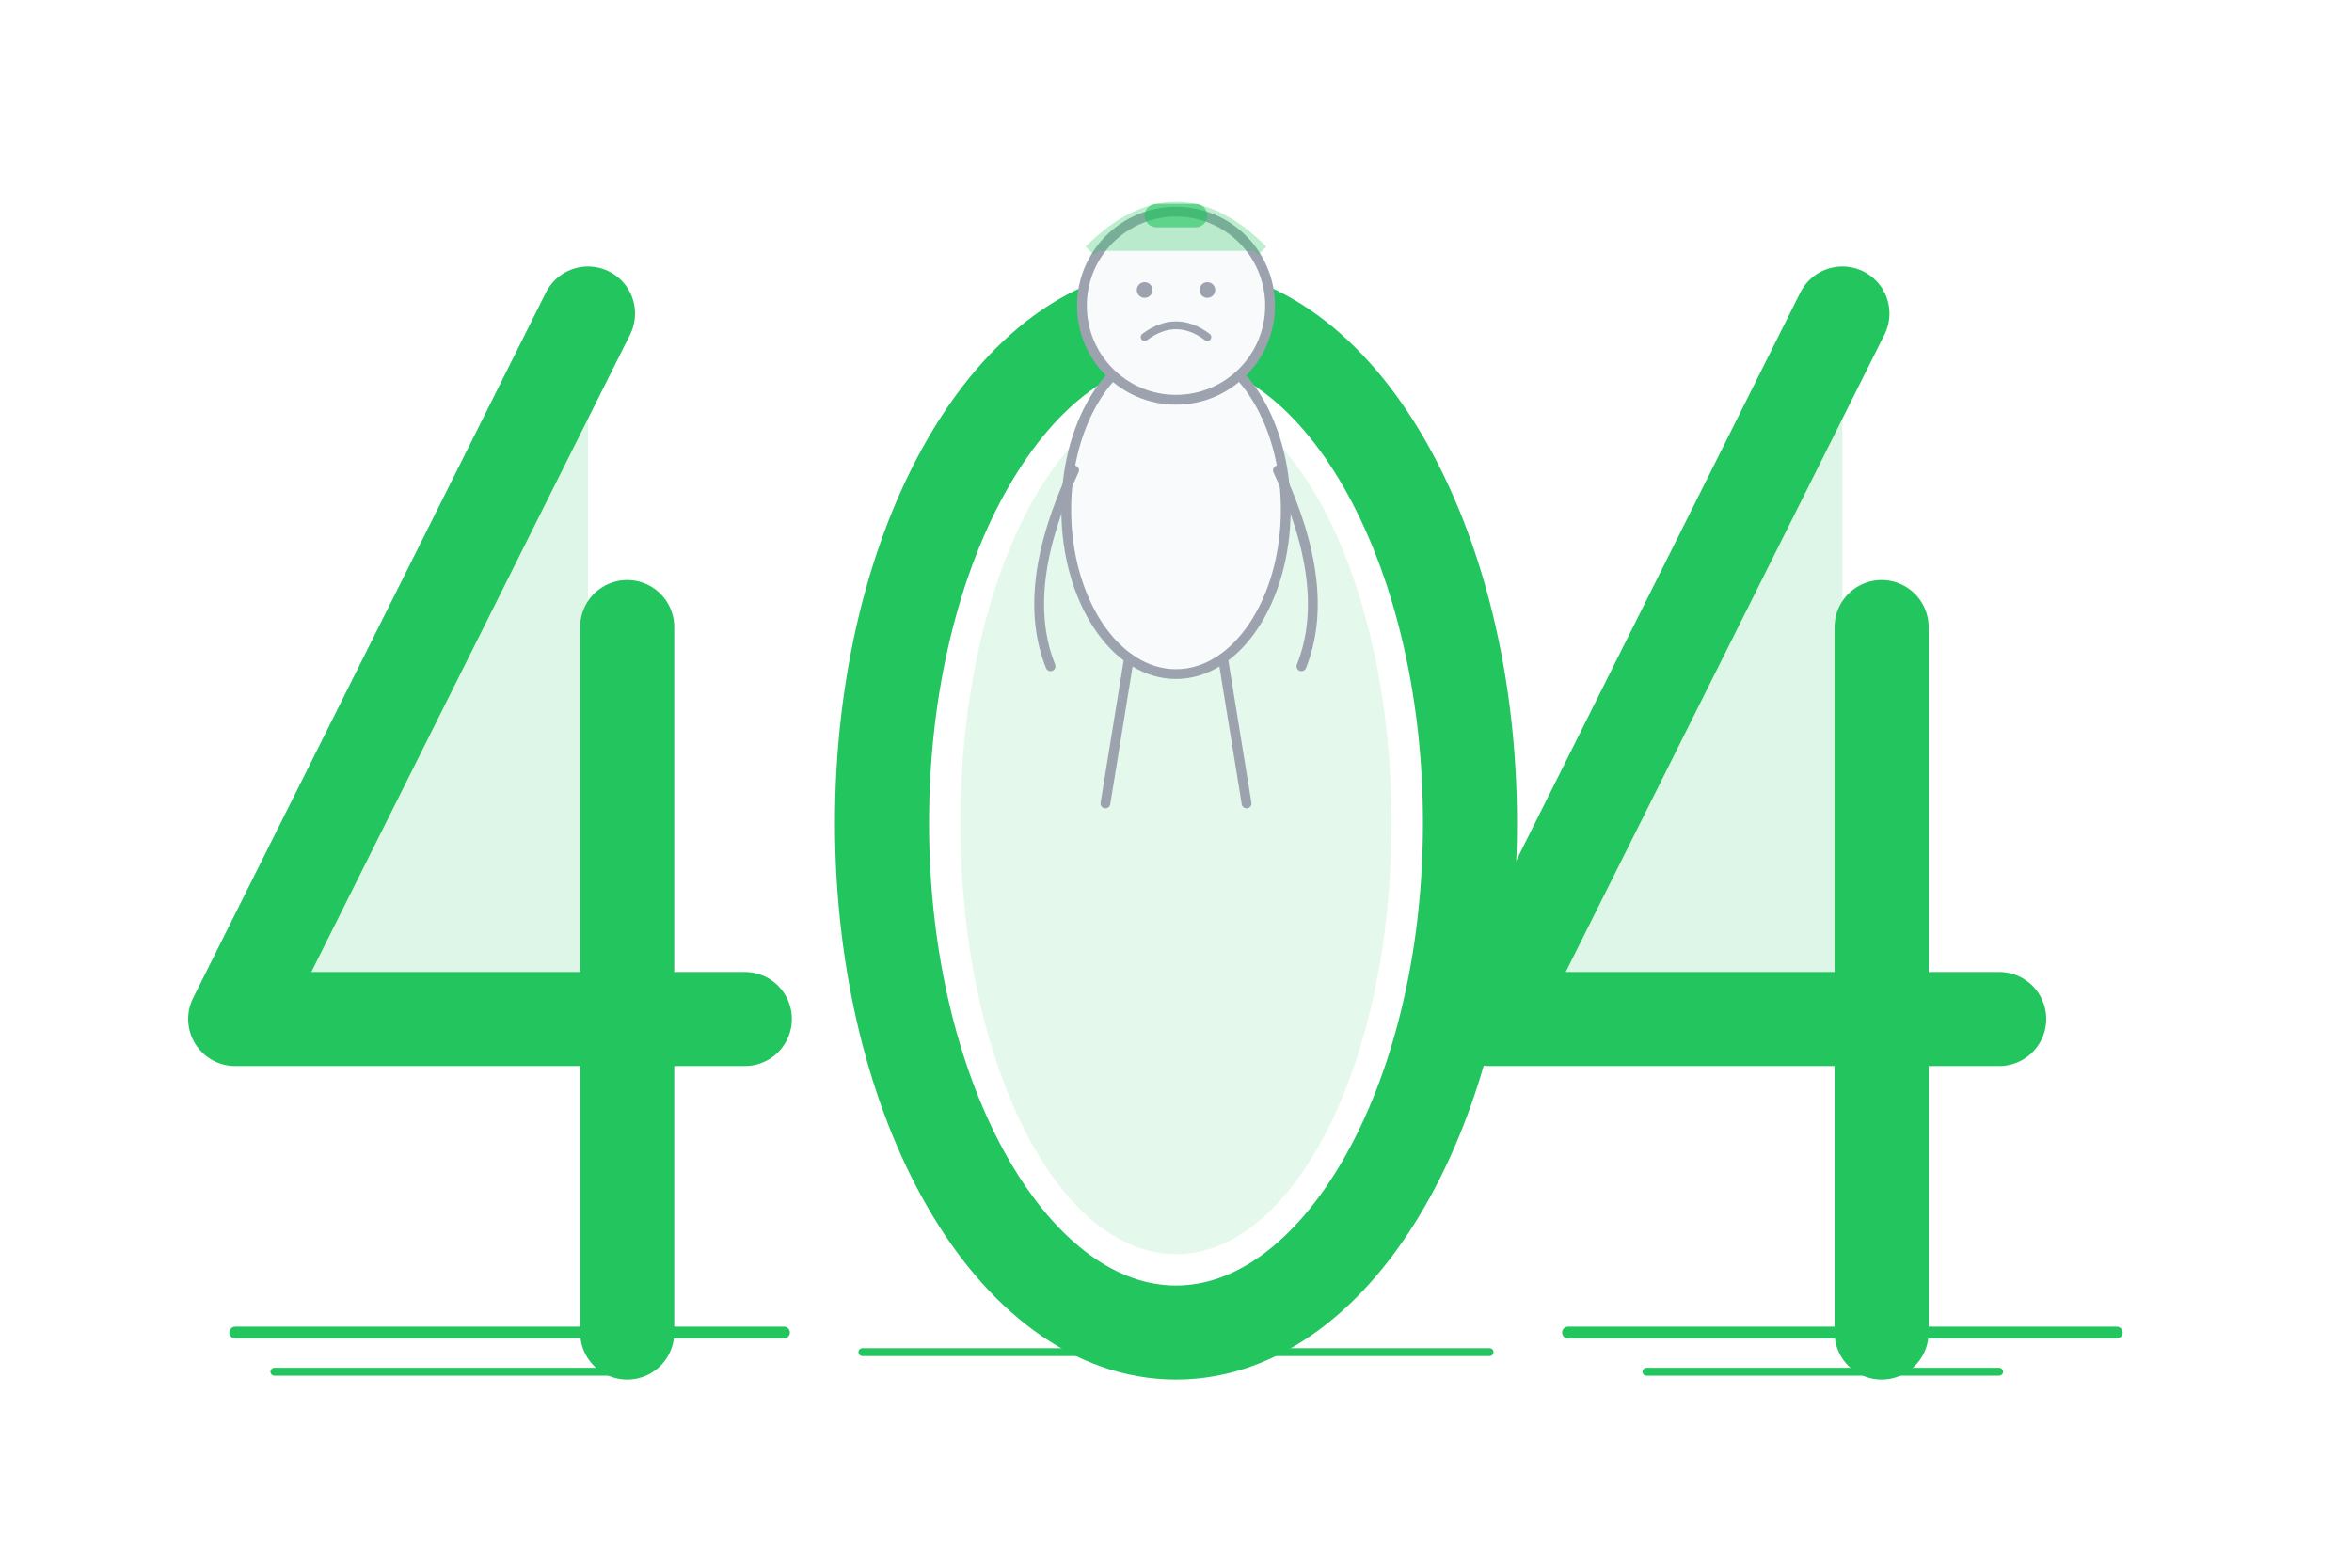
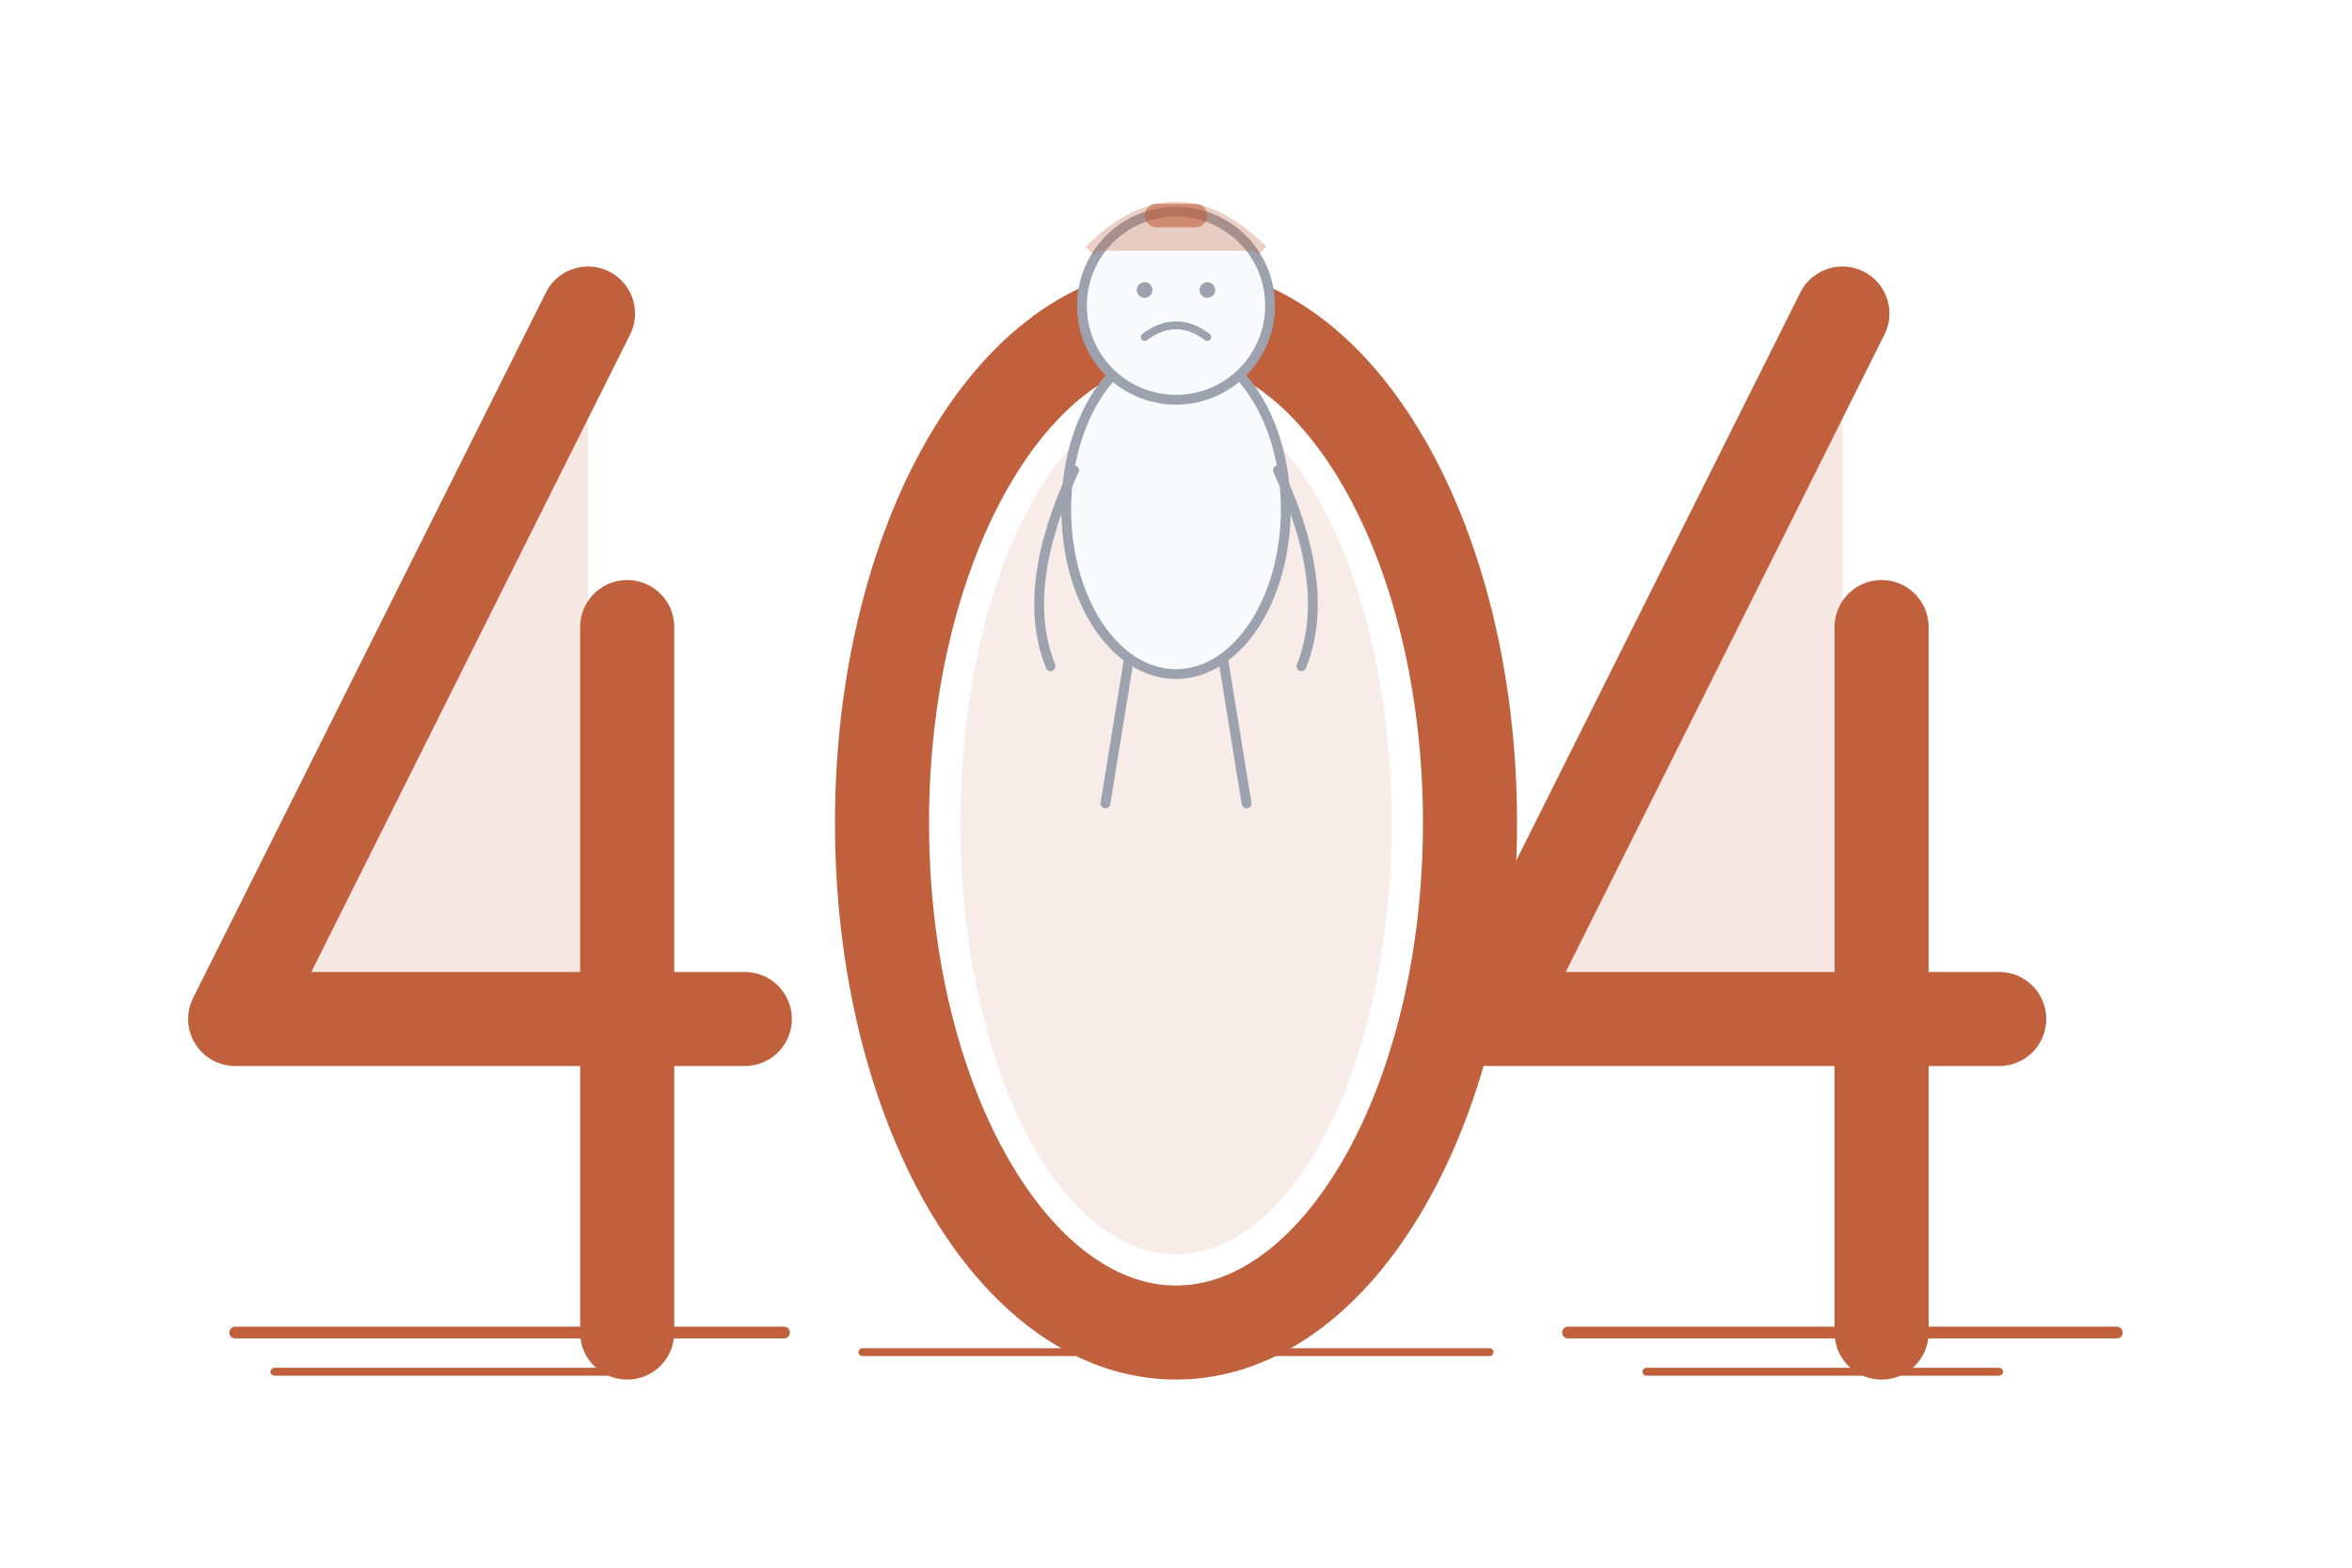
<svg xmlns="http://www.w3.org/2000/svg" viewBox="0 0 600 400" fill="none">
-   <line x1="60" y1="340" x2="200" y2="340" stroke="#22c55e" stroke-width="3" stroke-linecap="round" />
-   <line x1="70" y1="350" x2="160" y2="350" stroke="#22c55e" stroke-width="2" stroke-linecap="round" />
-   <line x1="400" y1="340" x2="540" y2="340" stroke="#22c55e" stroke-width="3" stroke-linecap="round" />
-   <line x1="420" y1="350" x2="510" y2="350" stroke="#22c55e" stroke-width="2" stroke-linecap="round" />
-   <line x1="220" y1="345" x2="380" y2="345" stroke="#22c55e" stroke-width="2" stroke-linecap="round" />
+   <line x1="60" y1="340" x2="200" y2="340" stroke="#C0603C" stroke-width="3" stroke-linecap="round" />
+   <line x1="70" y1="350" x2="160" y2="350" stroke="#C0603C" stroke-width="2" stroke-linecap="round" />
+   <line x1="400" y1="340" x2="540" y2="340" stroke="#C0603C" stroke-width="3" stroke-linecap="round" />
+   <line x1="420" y1="350" x2="510" y2="350" stroke="#C0603C" stroke-width="2" stroke-linecap="round" />
+   <line x1="220" y1="345" x2="380" y2="345" stroke="#C0603C" stroke-width="2" stroke-linecap="round" />
  <g transform="translate(60, 80)">
-     <path d="M90 0 L0 180 L130 180" stroke="#22c55e" stroke-width="24" stroke-linecap="round" stroke-linejoin="round" fill="none" />
-     <path d="M100 80 L100 260" stroke="#22c55e" stroke-width="24" stroke-linecap="round" />
-     <path d="M90 10 L10 178 L90 178 Z" fill="#22c55e" opacity="0.15" />
+     <path d="M90 0 L0 180 L130 180" stroke="#C0603C" stroke-width="24" stroke-linecap="round" stroke-linejoin="round" fill="none" />
+     <path d="M100 80 L100 260" stroke="#C0603C" stroke-width="24" stroke-linecap="round" />
+     <path d="M90 10 L10 178 L90 178 Z" fill="#C0603C" opacity="0.15" />
  </g>
  <g transform="translate(220, 80)">
-     <ellipse cx="80" cy="130" rx="75" ry="130" stroke="#22c55e" stroke-width="24" fill="none" />
-     <ellipse cx="80" cy="130" rx="55" ry="110" fill="#22c55e" opacity="0.12" />
+     <ellipse cx="80" cy="130" rx="75" ry="130" stroke="#C0603C" stroke-width="24" fill="none" />
+     <ellipse cx="80" cy="130" rx="55" ry="110" fill="#C0603C" opacity="0.12" />
  </g>
  <g transform="translate(380, 80)">
-     <path d="M90 0 L0 180 L130 180" stroke="#22c55e" stroke-width="24" stroke-linecap="round" stroke-linejoin="round" fill="none" />
-     <path d="M100 80 L100 260" stroke="#22c55e" stroke-width="24" stroke-linecap="round" />
-     <path d="M90 10 L10 178 L90 178 Z" fill="#22c55e" opacity="0.15" />
+     <path d="M90 0 L0 180 L130 180" stroke="#C0603C" stroke-width="24" stroke-linecap="round" stroke-linejoin="round" fill="none" />
+     <path d="M100 80 L100 260" stroke="#C0603C" stroke-width="24" stroke-linecap="round" />
+     <path d="M90 10 L10 178 L90 178 Z" fill="#C0603C" opacity="0.15" />
  </g>
  <g transform="translate(260, 50)">
    <ellipse cx="40" cy="80" rx="28" ry="42" stroke="#9ca3af" stroke-width="2.5" fill="#f9fafb" />
    <circle cx="40" cy="28" r="24" stroke="#9ca3af" stroke-width="2.5" fill="#f9fafb" />
    <circle cx="32" cy="24" r="2" fill="#9ca3af" />
    <circle cx="48" cy="24" r="2" fill="#9ca3af" />
    <path d="M32 36 Q40 30 48 36" stroke="#9ca3af" stroke-width="2" fill="none" stroke-linecap="round" />
    <path d="M14 70 Q0 100 8 120" stroke="#9ca3af" stroke-width="2.5" fill="none" stroke-linecap="round" />
    <path d="M66 70 Q80 100 72 120" stroke="#9ca3af" stroke-width="2.5" fill="none" stroke-linecap="round" />
    <path d="M28 118 L22 155" stroke="#9ca3af" stroke-width="2.5" fill="none" stroke-linecap="round" />
    <path d="M52 118 L58 155" stroke="#9ca3af" stroke-width="2.5" fill="none" stroke-linecap="round" />
-     <path d="M18 14 Q40 -8 62 14" stroke="#22c55e" stroke-width="3" fill="#22c55e" opacity="0.3" />
-     <rect x="32" y="2" width="16" height="6" rx="3" fill="#22c55e" opacity="0.6" />
+     <path d="M18 14 Q40 -8 62 14" stroke="#C0603C" stroke-width="3" fill="#C0603C" opacity="0.3" />
+     <rect x="32" y="2" width="16" height="6" rx="3" fill="#C0603C" opacity="0.6" />
  </g>
</svg>
